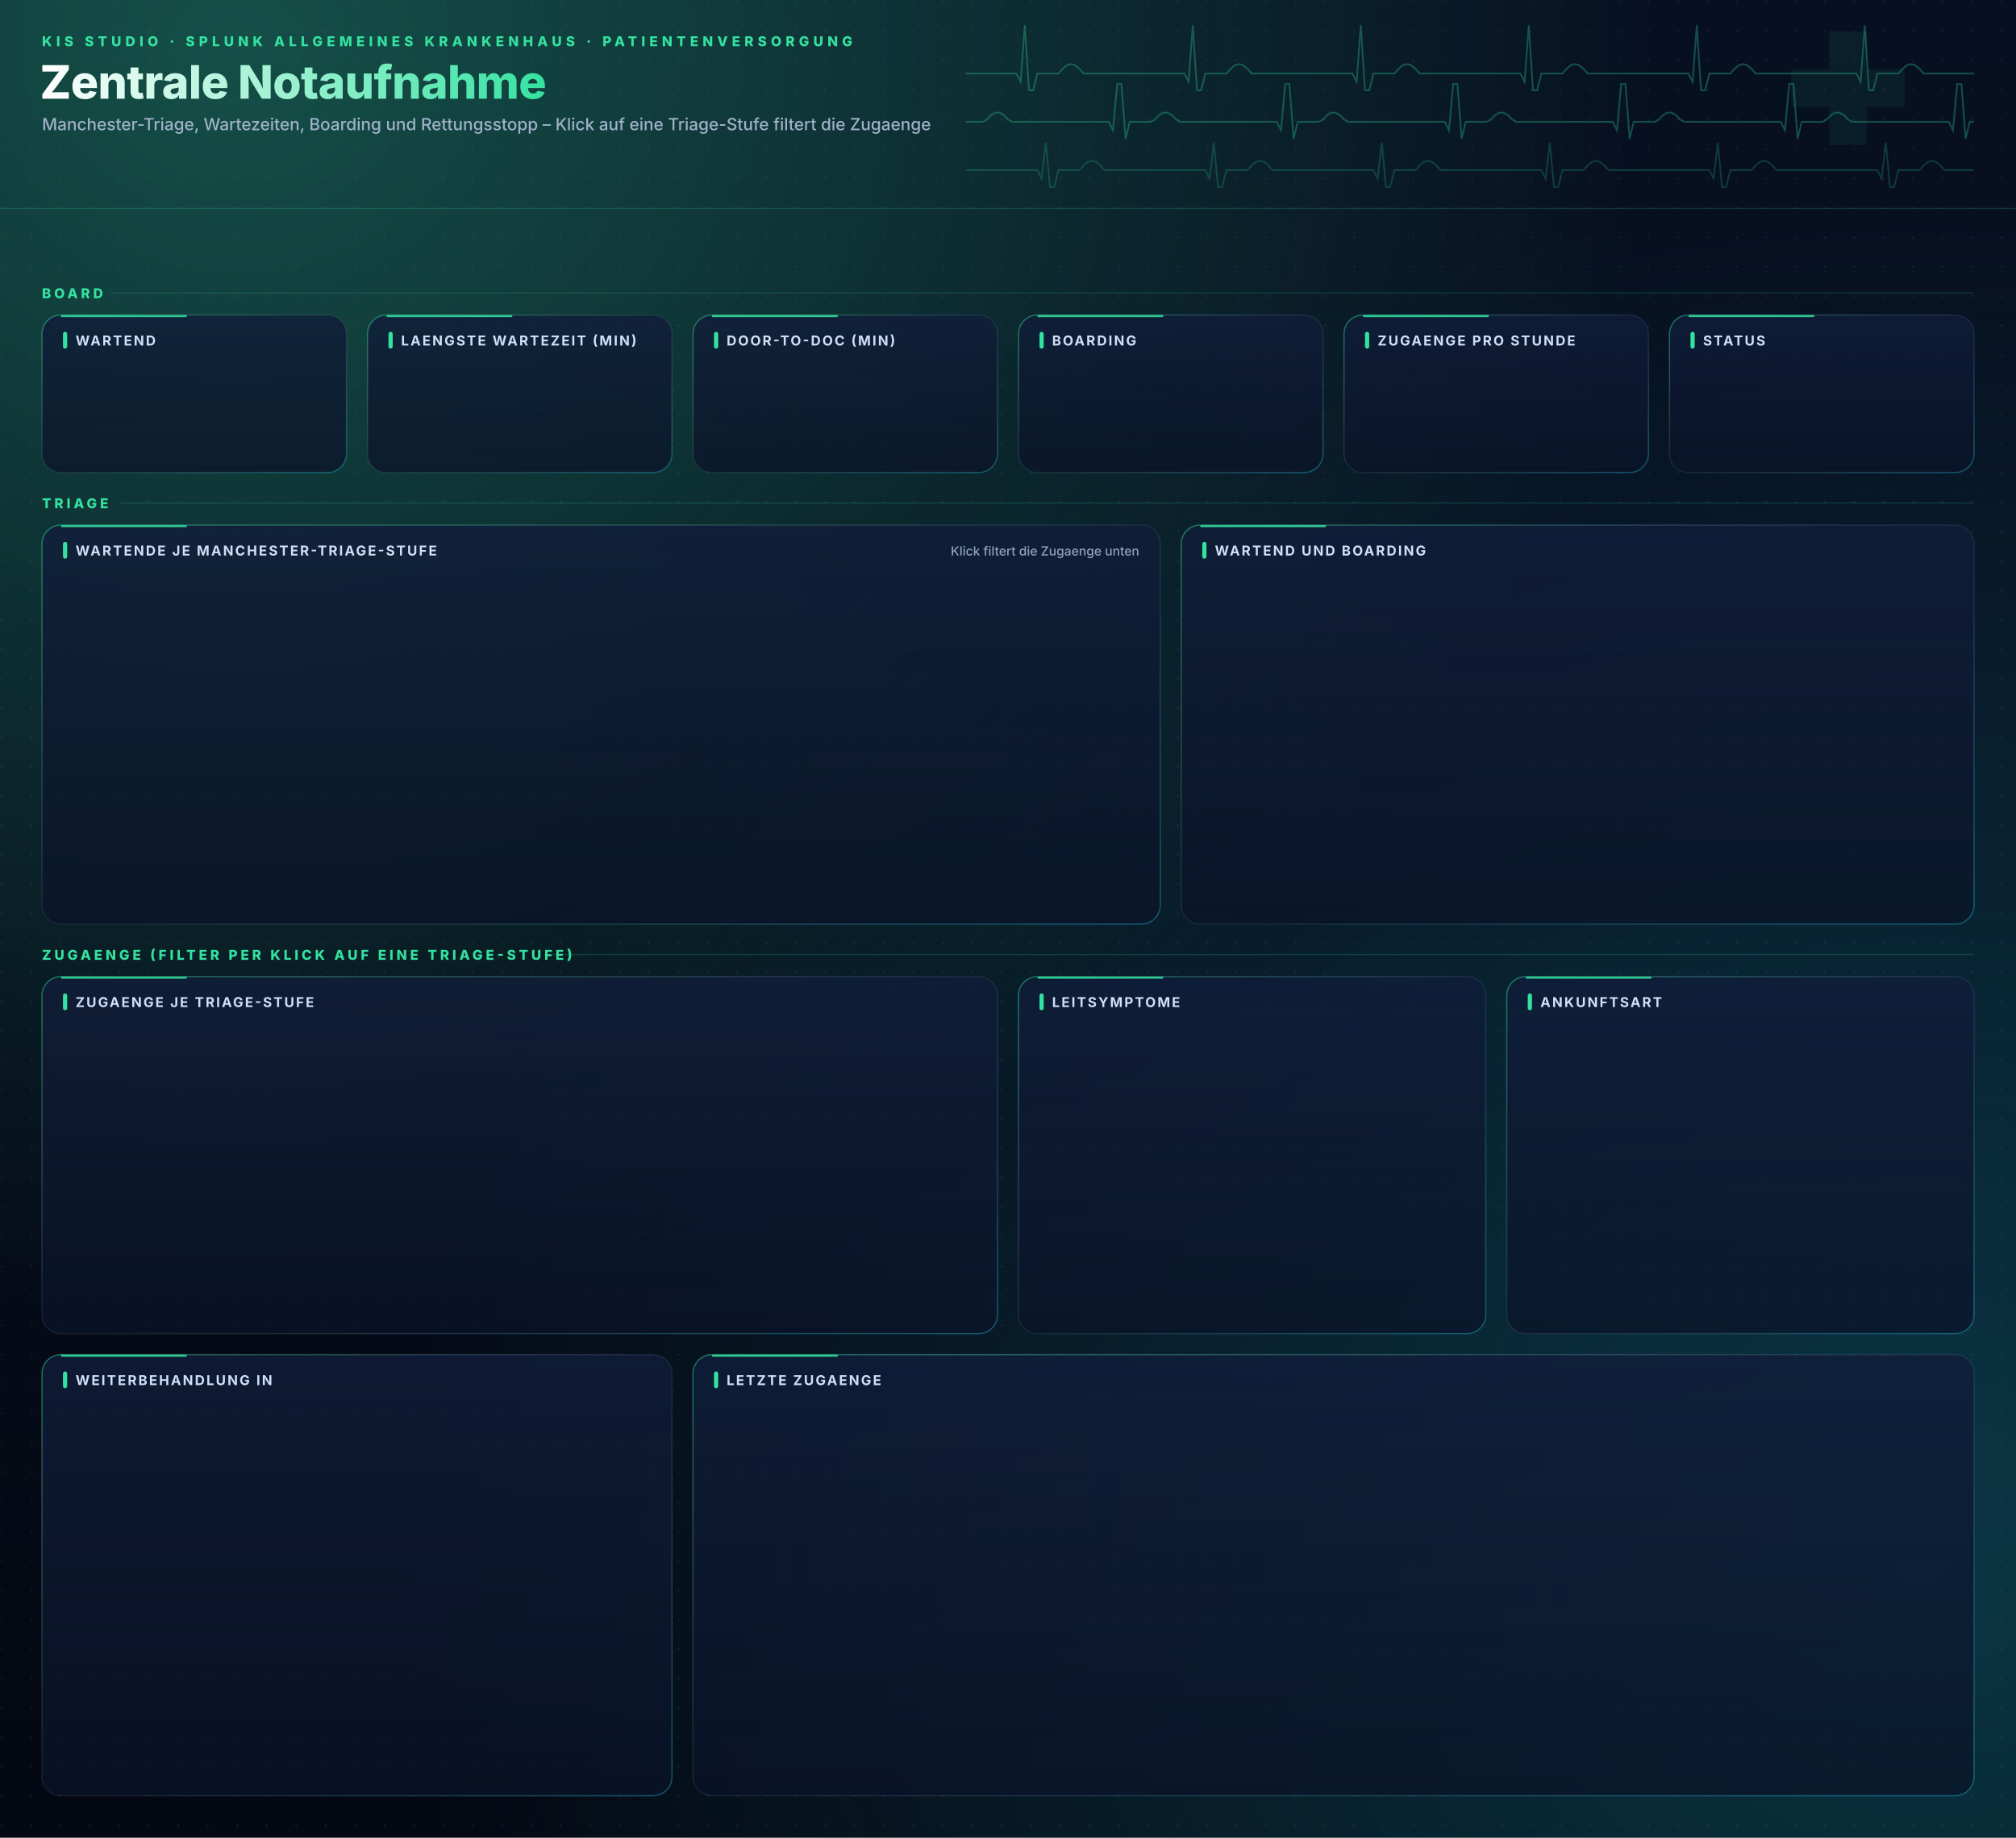
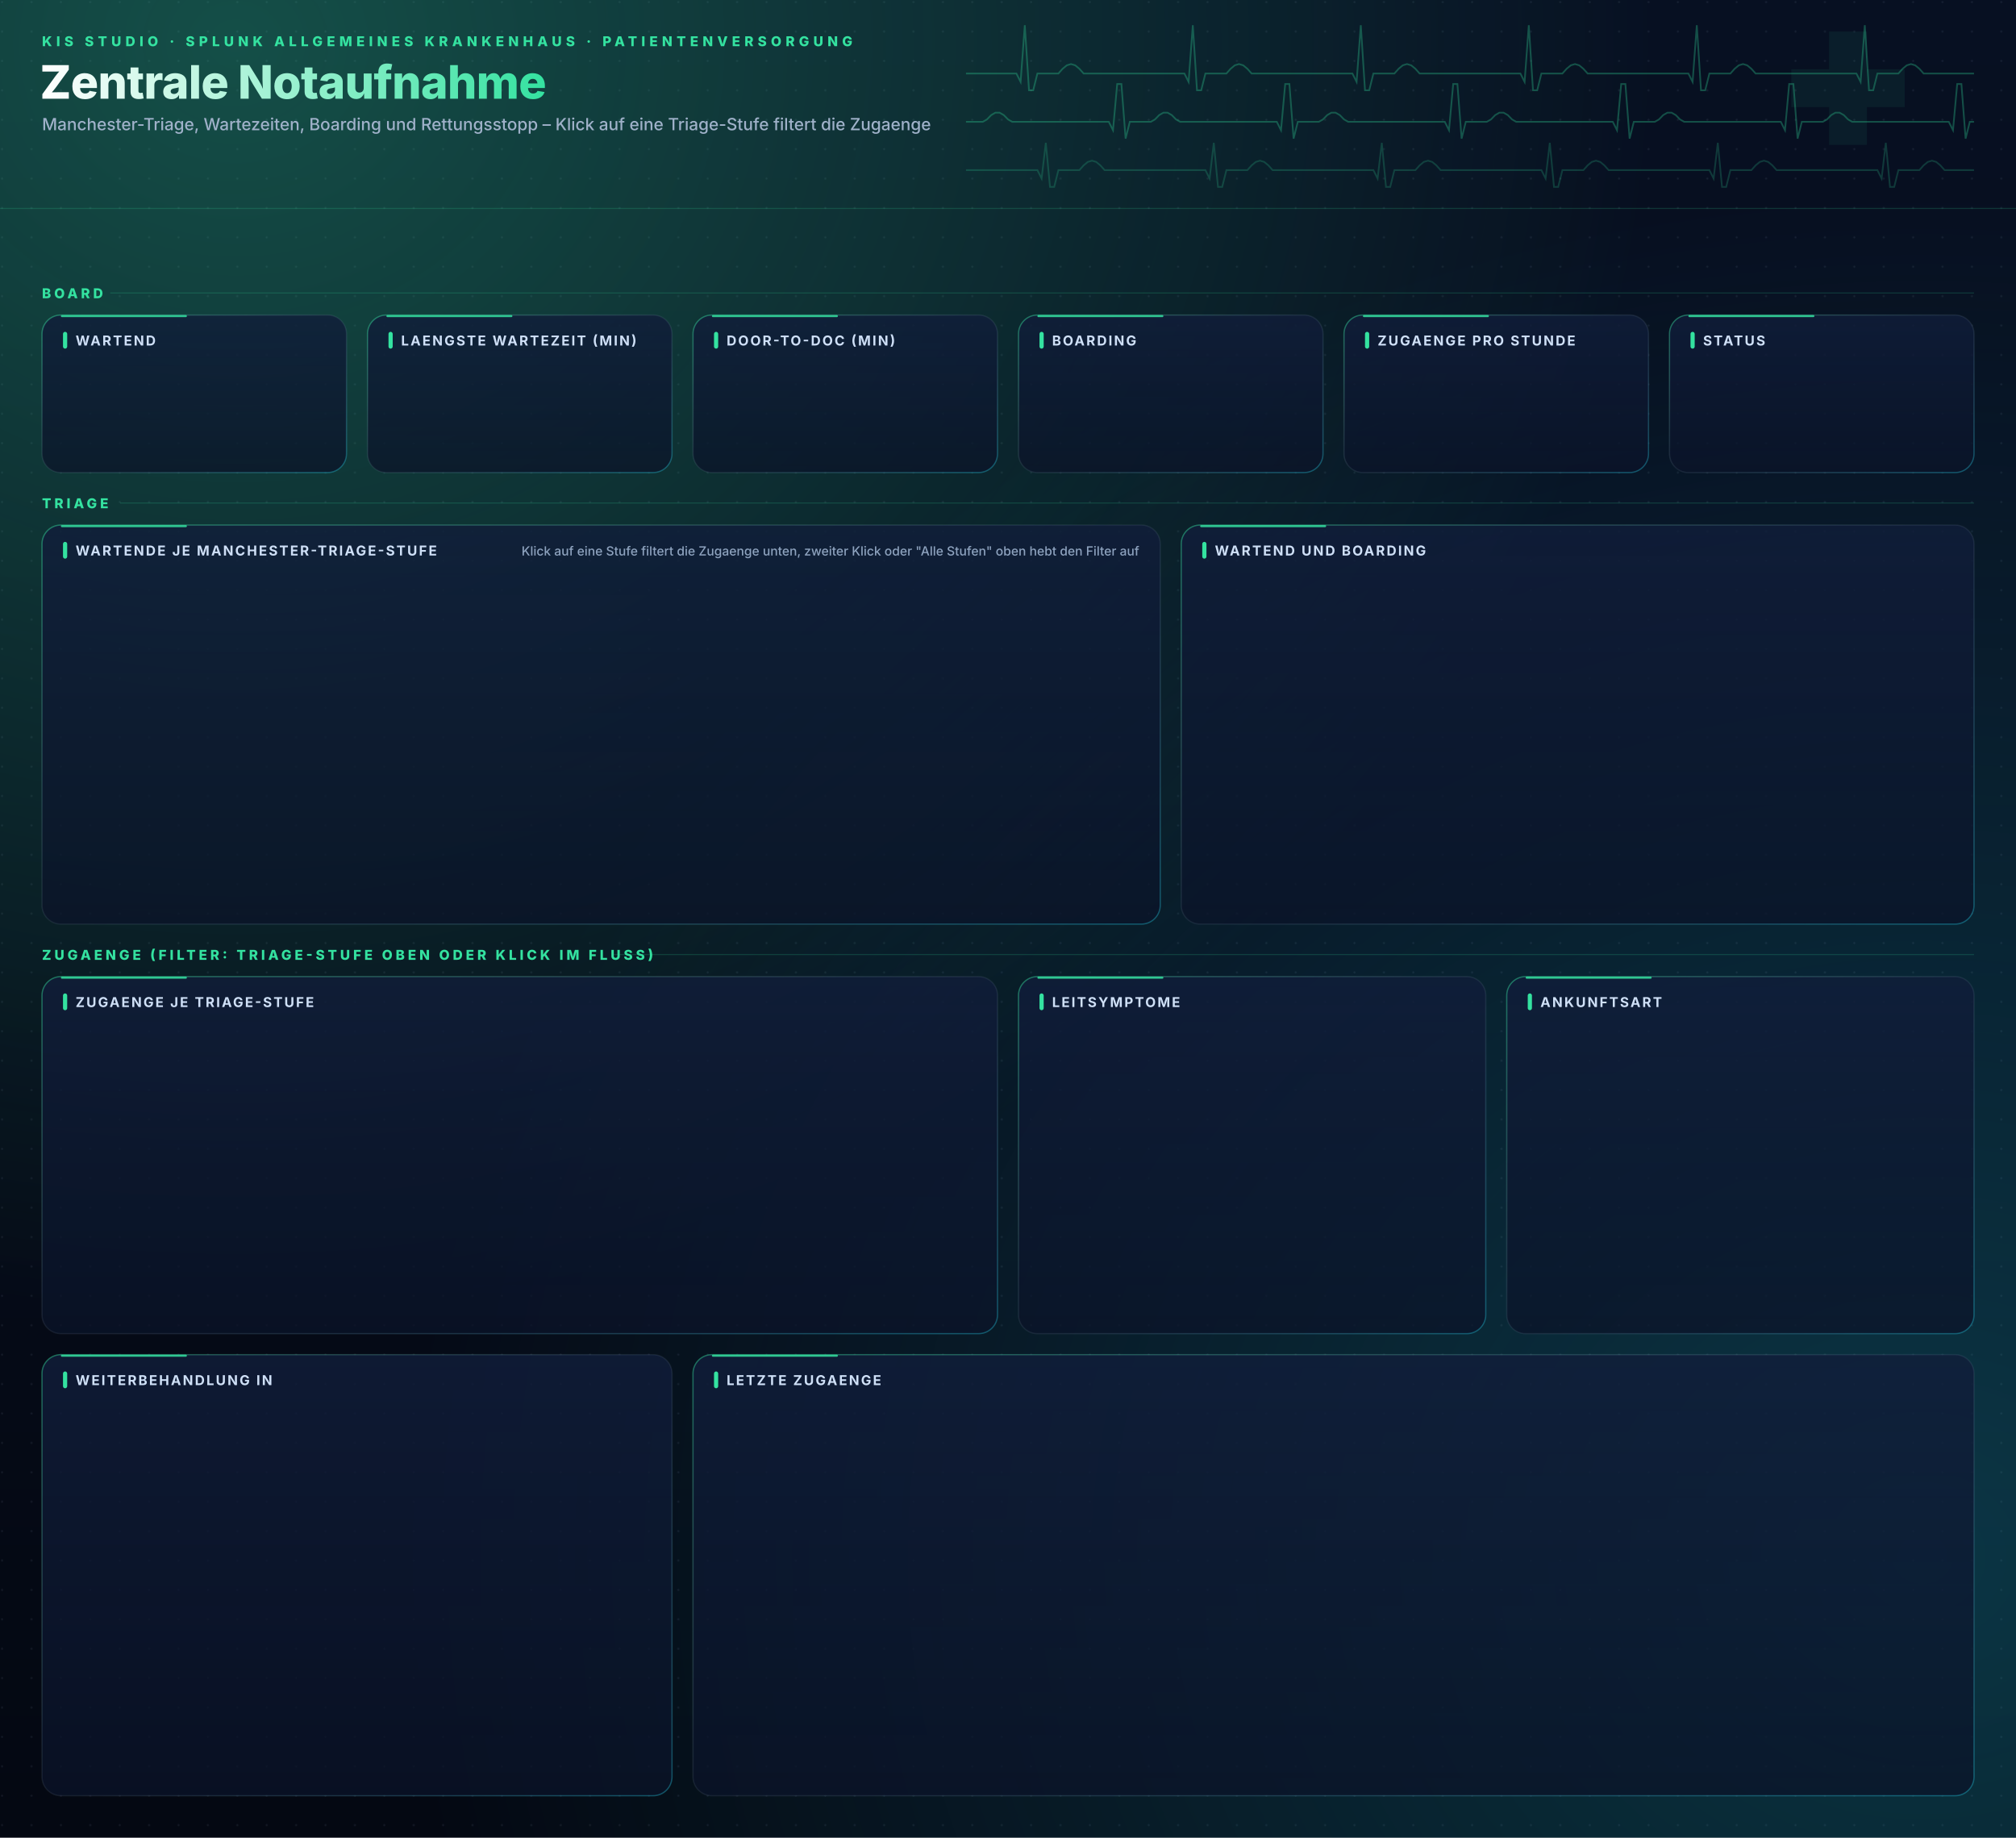
<svg xmlns="http://www.w3.org/2000/svg" width="1920" height="1750" viewBox="0 0 1920 1750">
  <defs>
    <radialGradient id="glowA" cx="0.12" cy="0.02" r="0.7">
      <stop offset="0" stop-color="#34e2a0" stop-opacity="0.30" />
      <stop offset="1" stop-color="#34e2a0" stop-opacity="0" />
    </radialGradient>
    <radialGradient id="glowB" cx="0.95" cy="0.85" r="0.75">
      <stop offset="0" stop-color="#22d3ee" stop-opacity="0.22" />
      <stop offset="1" stop-color="#22d3ee" stop-opacity="0" />
    </radialGradient>
    <linearGradient id="base" x1="0" y1="0" x2="0" y2="1">
      <stop offset="0" stop-color="#071022" />
      <stop offset="1" stop-color="#040812" />
    </linearGradient>
    <linearGradient id="glass" x1="0" y1="0" x2="0" y2="1">
      <stop offset="0" stop-color="#101d3a" stop-opacity="0.82" />
      <stop offset="1" stop-color="#0a1328" stop-opacity="0.74" />
    </linearGradient>
    <linearGradient id="edge" x1="0" y1="0" x2="1" y2="1">
      <stop offset="0" stop-color="#34e2a0" stop-opacity="0.45" />
      <stop offset="0.5" stop-color="#9fb1c9" stop-opacity="0.10" />
      <stop offset="1" stop-color="#22d3ee" stop-opacity="0.35" />
    </linearGradient>
    <linearGradient id="titleFill" x1="0" y1="0" x2="1" y2="0">
      <stop offset="0" stop-color="#ffffff" />
      <stop offset="1" stop-color="#34e2a0" />
    </linearGradient>
    <pattern id="dots" width="28" height="28" patternUnits="userSpaceOnUse">
      <circle cx="2" cy="2" r="1" fill="#9fb1c9" fill-opacity="0.10" />
    </pattern>
    <style>
      .pt { font: 700 13px Inter, 'Segoe UI', 'Helvetica Neue', Arial, sans-serif; letter-spacing: 1.6px; fill: #cfe0f7; }
      .ph { font: 500 12px Inter, 'Segoe UI', 'Helvetica Neue', Arial, sans-serif; fill: #8ea3bf; }
      .sec { font: 800 13px Inter, 'Segoe UI', 'Helvetica Neue', Arial, sans-serif; letter-spacing: 3px; fill: #34e2a0; }
    </style>
  </defs>
  <rect width="1920" height="1750" fill="url(#base)" />
  <rect width="1920" height="1750" fill="url(#dots)" />
  <rect width="1920" height="1750" fill="url(#glowA)" />
  <rect width="1920" height="1750" fill="url(#glowB)" />
  <g>
    <path d="M920 70 L924 70 L928 70 L932 70 L936 70 L940 70 L944 70 L948 70 L952 70 L956 70 L960 70 L964 70 L968 70 L972 78 L976 24 L980 86 L984 86 L988 70 L992 70 L996 70 L1000 70 L1004 70 L1008 70 L1012 65.5 L1016 62.2 L1020 61 L1024 62.2 L1028 65.5 L1032 70 L1036 70 L1040 70 L1044 70 L1048 70 L1052 70 L1056 70 L1060 70 L1064 70 L1068 70 L1072 70 L1076 70 L1080 70 L1084 70 L1088 70 L1092 70 L1096 70 L1100 70 L1104 70 L1108 70 L1112 70 L1116 70 L1120 70 L1124 70 L1128 70 L1132 78 L1136 24 L1140 86 L1144 86 L1148 70 L1152 70 L1156 70 L1160 70 L1164 70 L1168 70 L1172 65.5 L1176 62.2 L1180 61 L1184 62.2 L1188 65.5 L1192 70 L1196 70 L1200 70 L1204 70 L1208 70 L1212 70 L1216 70 L1220 70 L1224 70 L1228 70 L1232 70 L1236 70 L1240 70 L1244 70 L1248 70 L1252 70 L1256 70 L1260 70 L1264 70 L1268 70 L1272 70 L1276 70 L1280 70 L1284 70 L1288 70 L1292 78 L1296 24 L1300 86 L1304 86 L1308 70 L1312 70 L1316 70 L1320 70 L1324 70 L1328 70 L1332 65.5 L1336 62.2 L1340 61 L1344 62.2 L1348 65.5 L1352 70 L1356 70 L1360 70 L1364 70 L1368 70 L1372 70 L1376 70 L1380 70 L1384 70 L1388 70 L1392 70 L1396 70 L1400 70 L1404 70 L1408 70 L1412 70 L1416 70 L1420 70 L1424 70 L1428 70 L1432 70 L1436 70 L1440 70 L1444 70 L1448 70 L1452 78 L1456 24 L1460 86 L1464 86 L1468 70 L1472 70 L1476 70 L1480 70 L1484 70 L1488 70 L1492 65.5 L1496 62.2 L1500 61 L1504 62.2 L1508 65.5 L1512 70 L1516 70 L1520 70 L1524 70 L1528 70 L1532 70 L1536 70 L1540 70 L1544 70 L1548 70 L1552 70 L1556 70 L1560 70 L1564 70 L1568 70 L1572 70 L1576 70 L1580 70 L1584 70 L1588 70 L1592 70 L1596 70 L1600 70 L1604 70 L1608 70 L1612 78 L1616 24 L1620 86 L1624 86 L1628 70 L1632 70 L1636 70 L1640 70 L1644 70 L1648 70 L1652 65.5 L1656 62.2 L1660 61 L1664 62.2 L1668 65.5 L1672 70 L1676 70 L1680 70 L1684 70 L1688 70 L1692 70 L1696 70 L1700 70 L1704 70 L1708 70 L1712 70 L1716 70 L1720 70 L1724 70 L1728 70 L1732 70 L1736 70 L1740 70 L1744 70 L1748 70 L1752 70 L1756 70 L1760 70 L1764 70 L1768 70 L1772 78 L1776 24 L1780 86 L1784 86 L1788 70 L1792 70 L1796 70 L1800 70 L1804 70 L1808 70 L1812 65.5 L1816 62.2 L1820 61 L1824 62.2 L1828 65.5 L1832 70 L1836 70 L1840 70 L1844 70 L1848 70 L1852 70 L1856 70 L1860 70 L1864 70 L1868 70 L1872 70 L1876 70 L1880 70 " fill="none" stroke="#34e2a0" stroke-opacity="0.3" stroke-width="1.6" />
    <path d="M920 116 L924 116 L928 116 L932 116 L936 116 L940 113.7 L944 109.6 L948 107.3 L952 107.3 L956 109.6 L960 113.7 L964 116 L968 116 L972 116 L976 116 L980 116 L984 116 L988 116 L992 116 L996 116 L1000 116 L1004 116 L1008 116 L1012 116 L1016 116 L1020 116 L1024 116 L1028 116 L1032 116 L1036 116 L1040 116 L1044 116 L1048 116 L1052 116 L1056 116 L1060 124 L1064 80 L1068 80 L1072 132 L1076 116 L1080 116 L1084 116 L1088 116 L1092 116 L1096 116 L1100 113.7 L1104 109.6 L1108 107.3 L1112 107.3 L1116 109.6 L1120 113.7 L1124 116 L1128 116 L1132 116 L1136 116 L1140 116 L1144 116 L1148 116 L1152 116 L1156 116 L1160 116 L1164 116 L1168 116 L1172 116 L1176 116 L1180 116 L1184 116 L1188 116 L1192 116 L1196 116 L1200 116 L1204 116 L1208 116 L1212 116 L1216 116 L1220 124 L1224 80 L1228 80 L1232 132 L1236 116 L1240 116 L1244 116 L1248 116 L1252 116 L1256 116 L1260 113.7 L1264 109.6 L1268 107.3 L1272 107.3 L1276 109.6 L1280 113.7 L1284 116 L1288 116 L1292 116 L1296 116 L1300 116 L1304 116 L1308 116 L1312 116 L1316 116 L1320 116 L1324 116 L1328 116 L1332 116 L1336 116 L1340 116 L1344 116 L1348 116 L1352 116 L1356 116 L1360 116 L1364 116 L1368 116 L1372 116 L1376 116 L1380 124 L1384 80 L1388 80 L1392 132 L1396 116 L1400 116 L1404 116 L1408 116 L1412 116 L1416 116 L1420 113.7 L1424 109.6 L1428 107.3 L1432 107.3 L1436 109.6 L1440 113.7 L1444 116 L1448 116 L1452 116 L1456 116 L1460 116 L1464 116 L1468 116 L1472 116 L1476 116 L1480 116 L1484 116 L1488 116 L1492 116 L1496 116 L1500 116 L1504 116 L1508 116 L1512 116 L1516 116 L1520 116 L1524 116 L1528 116 L1532 116 L1536 116 L1540 124 L1544 80 L1548 80 L1552 132 L1556 116 L1560 116 L1564 116 L1568 116 L1572 116 L1576 116 L1580 113.7 L1584 109.6 L1588 107.3 L1592 107.3 L1596 109.6 L1600 113.7 L1604 116 L1608 116 L1612 116 L1616 116 L1620 116 L1624 116 L1628 116 L1632 116 L1636 116 L1640 116 L1644 116 L1648 116 L1652 116 L1656 116 L1660 116 L1664 116 L1668 116 L1672 116 L1676 116 L1680 116 L1684 116 L1688 116 L1692 116 L1696 116 L1700 124 L1704 80 L1708 80 L1712 132 L1716 116 L1720 116 L1724 116 L1728 116 L1732 116 L1736 116 L1740 113.7 L1744 109.6 L1748 107.3 L1752 107.3 L1756 109.6 L1760 113.7 L1764 116 L1768 116 L1772 116 L1776 116 L1780 116 L1784 116 L1788 116 L1792 116 L1796 116 L1800 116 L1804 116 L1808 116 L1812 116 L1816 116 L1820 116 L1824 116 L1828 116 L1832 116 L1836 116 L1840 116 L1844 116 L1848 116 L1852 116 L1856 116 L1860 124 L1864 80 L1868 80 L1872 132 L1876 116 L1880 116 " fill="none" stroke="#34e2a0" stroke-opacity="0.3" stroke-width="1.6" />
    <path d="M920 162 L924 162 L928 162 L932 162 L936 162 L940 162 L944 162 L948 162 L952 162 L956 162 L960 162 L964 162 L968 162 L972 162 L976 162 L980 162 L984 162 L988 162 L992 170 L996 136 L1000 178 L1004 178 L1008 162 L1012 162 L1016 162 L1020 162 L1024 162 L1028 162 L1032 157.5 L1036 154.2 L1040 153 L1044 154.2 L1048 157.5 L1052 162 L1056 162 L1060 162 L1064 162 L1068 162 L1072 162 L1076 162 L1080 162 L1084 162 L1088 162 L1092 162 L1096 162 L1100 162 L1104 162 L1108 162 L1112 162 L1116 162 L1120 162 L1124 162 L1128 162 L1132 162 L1136 162 L1140 162 L1144 162 L1148 162 L1152 170 L1156 136 L1160 178 L1164 178 L1168 162 L1172 162 L1176 162 L1180 162 L1184 162 L1188 162 L1192 157.5 L1196 154.2 L1200 153 L1204 154.2 L1208 157.5 L1212 162 L1216 162 L1220 162 L1224 162 L1228 162 L1232 162 L1236 162 L1240 162 L1244 162 L1248 162 L1252 162 L1256 162 L1260 162 L1264 162 L1268 162 L1272 162 L1276 162 L1280 162 L1284 162 L1288 162 L1292 162 L1296 162 L1300 162 L1304 162 L1308 162 L1312 170 L1316 136 L1320 178 L1324 178 L1328 162 L1332 162 L1336 162 L1340 162 L1344 162 L1348 162 L1352 157.5 L1356 154.2 L1360 153 L1364 154.2 L1368 157.5 L1372 162 L1376 162 L1380 162 L1384 162 L1388 162 L1392 162 L1396 162 L1400 162 L1404 162 L1408 162 L1412 162 L1416 162 L1420 162 L1424 162 L1428 162 L1432 162 L1436 162 L1440 162 L1444 162 L1448 162 L1452 162 L1456 162 L1460 162 L1464 162 L1468 162 L1472 170 L1476 136 L1480 178 L1484 178 L1488 162 L1492 162 L1496 162 L1500 162 L1504 162 L1508 162 L1512 157.5 L1516 154.2 L1520 153 L1524 154.2 L1528 157.5 L1532 162 L1536 162 L1540 162 L1544 162 L1548 162 L1552 162 L1556 162 L1560 162 L1564 162 L1568 162 L1572 162 L1576 162 L1580 162 L1584 162 L1588 162 L1592 162 L1596 162 L1600 162 L1604 162 L1608 162 L1612 162 L1616 162 L1620 162 L1624 162 L1628 162 L1632 170 L1636 136 L1640 178 L1644 178 L1648 162 L1652 162 L1656 162 L1660 162 L1664 162 L1668 162 L1672 157.5 L1676 154.2 L1680 153 L1684 154.2 L1688 157.5 L1692 162 L1696 162 L1700 162 L1704 162 L1708 162 L1712 162 L1716 162 L1720 162 L1724 162 L1728 162 L1732 162 L1736 162 L1740 162 L1744 162 L1748 162 L1752 162 L1756 162 L1760 162 L1764 162 L1768 162 L1772 162 L1776 162 L1780 162 L1784 162 L1788 162 L1792 170 L1796 136 L1800 178 L1804 178 L1808 162 L1812 162 L1816 162 L1820 162 L1824 162 L1828 162 L1832 157.5 L1836 154.2 L1840 153 L1844 154.2 L1848 157.5 L1852 162 L1856 162 L1860 162 L1864 162 L1868 162 L1872 162 L1876 162 L1880 162 " fill="none" stroke="#34e2a0" stroke-opacity="0.2" stroke-width="1.6" />
    <path d="M1742 30 h36 v36 h36 v36 h-36 v36 h-36 v-36 h-36 v-36 h36 z" fill="#34e2a0" fill-opacity="0.07" />
  </g>
  <rect x="0" y="198" width="1920" height="1" fill="#34e2a0" fill-opacity="0.18" />
  <text x="40" y="44" style="font: 800 13px Inter, 'Segoe UI', 'Helvetica Neue', Arial, sans-serif; letter-spacing: 4px; fill: #34e2a0;">KIS STUDIO · SPLUNK ALLGEMEINES KRANKENHAUS · PATIENTENVERSORGUNG</text>
  <text x="38" y="94" style="font: 800 44px Inter, 'Segoe UI', 'Helvetica Neue', Arial, sans-serif; letter-spacing: -0.5px; fill: url(#titleFill);">Zentrale Notaufnahme</text>
  <text x="40" y="124" style="font: 500 16px Inter, 'Segoe UI', 'Helvetica Neue', Arial, sans-serif; fill: #9fb1c9;">Manchester-Triage, Wartezeiten, Boarding und Rettungsstopp – Klick auf eine Triage-Stufe filtert die Zugaenge</text>
  <g>
    <text x="40" y="284" class="sec">BOARD</text>
    <line x1="105" y1="279" x2="1880" y2="279" stroke="#34e2a0" stroke-opacity="0.18" />
    <text x="40" y="484" class="sec">TRIAGE</text>
    <line x1="114.4" y1="479" x2="1880" y2="479" stroke="#34e2a0" stroke-opacity="0.18" />
-     <text x="40" y="914" class="sec">ZUGAENGE (FILTER PER KLICK AUF EINE TRIAGE-STUFE)</text>
-     <line x1="518.6" y1="909" x2="1880" y2="909" stroke="#34e2a0" stroke-opacity="0.18" />
+     <text x="40" y="914" class="sec">ZUGAENGE (FILTER: TRIAGE-STUFE OBEN ODER KLICK IM FLUSS)</text>
+     <line x1="584.4" y1="909" x2="1880" y2="909" stroke="#34e2a0" stroke-opacity="0.18" />
  </g>
  <g>
    <rect x="40" y="300" width="290" height="150" rx="18" fill="url(#glass)" stroke="url(#edge)" stroke-width="1.2" />
    <rect x="58" y="300" width="120" height="2" rx="1" fill="#34e2a0" fill-opacity="0.85" />
    <rect x="60" y="316" width="4" height="16" rx="2" fill="#34e2a0" />
    <text x="72" y="329" class="pt">WARTEND</text>
    <rect x="350" y="300" width="290" height="150" rx="18" fill="url(#glass)" stroke="url(#edge)" stroke-width="1.2" />
    <rect x="368" y="300" width="120" height="2" rx="1" fill="#34e2a0" fill-opacity="0.85" />
    <rect x="370" y="316" width="4" height="16" rx="2" fill="#34e2a0" />
    <text x="382" y="329" class="pt">LAENGSTE WARTEZEIT (MIN)</text>
    <rect x="660" y="300" width="290" height="150" rx="18" fill="url(#glass)" stroke="url(#edge)" stroke-width="1.2" />
    <rect x="678" y="300" width="120" height="2" rx="1" fill="#34e2a0" fill-opacity="0.85" />
    <rect x="680" y="316" width="4" height="16" rx="2" fill="#34e2a0" />
    <text x="692" y="329" class="pt">DOOR-TO-DOC (MIN)</text>
    <rect x="970" y="300" width="290" height="150" rx="18" fill="url(#glass)" stroke="url(#edge)" stroke-width="1.2" />
    <rect x="988" y="300" width="120" height="2" rx="1" fill="#34e2a0" fill-opacity="0.85" />
    <rect x="990" y="316" width="4" height="16" rx="2" fill="#34e2a0" />
    <text x="1002" y="329" class="pt">BOARDING</text>
    <rect x="1280" y="300" width="290" height="150" rx="18" fill="url(#glass)" stroke="url(#edge)" stroke-width="1.2" />
    <rect x="1298" y="300" width="120" height="2" rx="1" fill="#34e2a0" fill-opacity="0.85" />
    <rect x="1300" y="316" width="4" height="16" rx="2" fill="#34e2a0" />
    <text x="1312" y="329" class="pt">ZUGAENGE PRO STUNDE</text>
    <rect x="1590" y="300" width="290" height="150" rx="18" fill="url(#glass)" stroke="url(#edge)" stroke-width="1.2" />
    <rect x="1608" y="300" width="120" height="2" rx="1" fill="#34e2a0" fill-opacity="0.85" />
    <rect x="1610" y="316" width="4" height="16" rx="2" fill="#34e2a0" />
    <text x="1622" y="329" class="pt">STATUS</text>
    <rect x="40" y="500" width="1065" height="380" rx="18" fill="url(#glass)" stroke="url(#edge)" stroke-width="1.2" />
    <rect x="58" y="500" width="120" height="2" rx="1" fill="#34e2a0" fill-opacity="0.85" />
    <rect x="60" y="516" width="4" height="16" rx="2" fill="#34e2a0" />
    <text x="72" y="529" class="pt">WARTENDE JE MANCHESTER-TRIAGE-STUFE</text>
-     <text x="1085" y="529" class="ph" text-anchor="end">Klick filtert die Zugaenge unten</text>
+     <text x="1085" y="529" class="ph" text-anchor="end">Klick auf eine Stufe filtert die Zugaenge unten, zweiter Klick oder "Alle Stufen" oben hebt den Filter auf</text>
    <rect x="1125" y="500" width="755" height="380" rx="18" fill="url(#glass)" stroke="url(#edge)" stroke-width="1.2" />
    <rect x="1143" y="500" width="120" height="2" rx="1" fill="#34e2a0" fill-opacity="0.85" />
    <rect x="1145" y="516" width="4" height="16" rx="2" fill="#34e2a0" />
    <text x="1157" y="529" class="pt">WARTEND UND BOARDING</text>
    <rect x="40" y="930" width="910" height="340" rx="18" fill="url(#glass)" stroke="url(#edge)" stroke-width="1.2" />
    <rect x="58" y="930" width="120" height="2" rx="1" fill="#34e2a0" fill-opacity="0.85" />
    <rect x="60" y="946" width="4" height="16" rx="2" fill="#34e2a0" />
    <text x="72" y="959" class="pt">ZUGAENGE JE TRIAGE-STUFE</text>
    <rect x="970" y="930" width="445" height="340" rx="18" fill="url(#glass)" stroke="url(#edge)" stroke-width="1.2" />
    <rect x="988" y="930" width="120" height="2" rx="1" fill="#34e2a0" fill-opacity="0.85" />
    <rect x="990" y="946" width="4" height="16" rx="2" fill="#34e2a0" />
    <text x="1002" y="959" class="pt">LEITSYMPTOME</text>
    <rect x="1435" y="930" width="445" height="340" rx="18" fill="url(#glass)" stroke="url(#edge)" stroke-width="1.2" />
    <rect x="1453" y="930" width="120" height="2" rx="1" fill="#34e2a0" fill-opacity="0.85" />
    <rect x="1455" y="946" width="4" height="16" rx="2" fill="#34e2a0" />
    <text x="1467" y="959" class="pt">ANKUNFTSART</text>
    <rect x="40" y="1290" width="600" height="420" rx="18" fill="url(#glass)" stroke="url(#edge)" stroke-width="1.2" />
    <rect x="58" y="1290" width="120" height="2" rx="1" fill="#34e2a0" fill-opacity="0.85" />
    <rect x="60" y="1306" width="4" height="16" rx="2" fill="#34e2a0" />
    <text x="72" y="1319" class="pt">WEITERBEHANDLUNG IN</text>
    <rect x="660" y="1290" width="1220" height="420" rx="18" fill="url(#glass)" stroke="url(#edge)" stroke-width="1.2" />
    <rect x="678" y="1290" width="120" height="2" rx="1" fill="#34e2a0" fill-opacity="0.85" />
    <rect x="680" y="1306" width="4" height="16" rx="2" fill="#34e2a0" />
    <text x="692" y="1319" class="pt">LETZTE ZUGAENGE</text>
  </g>
</svg>
